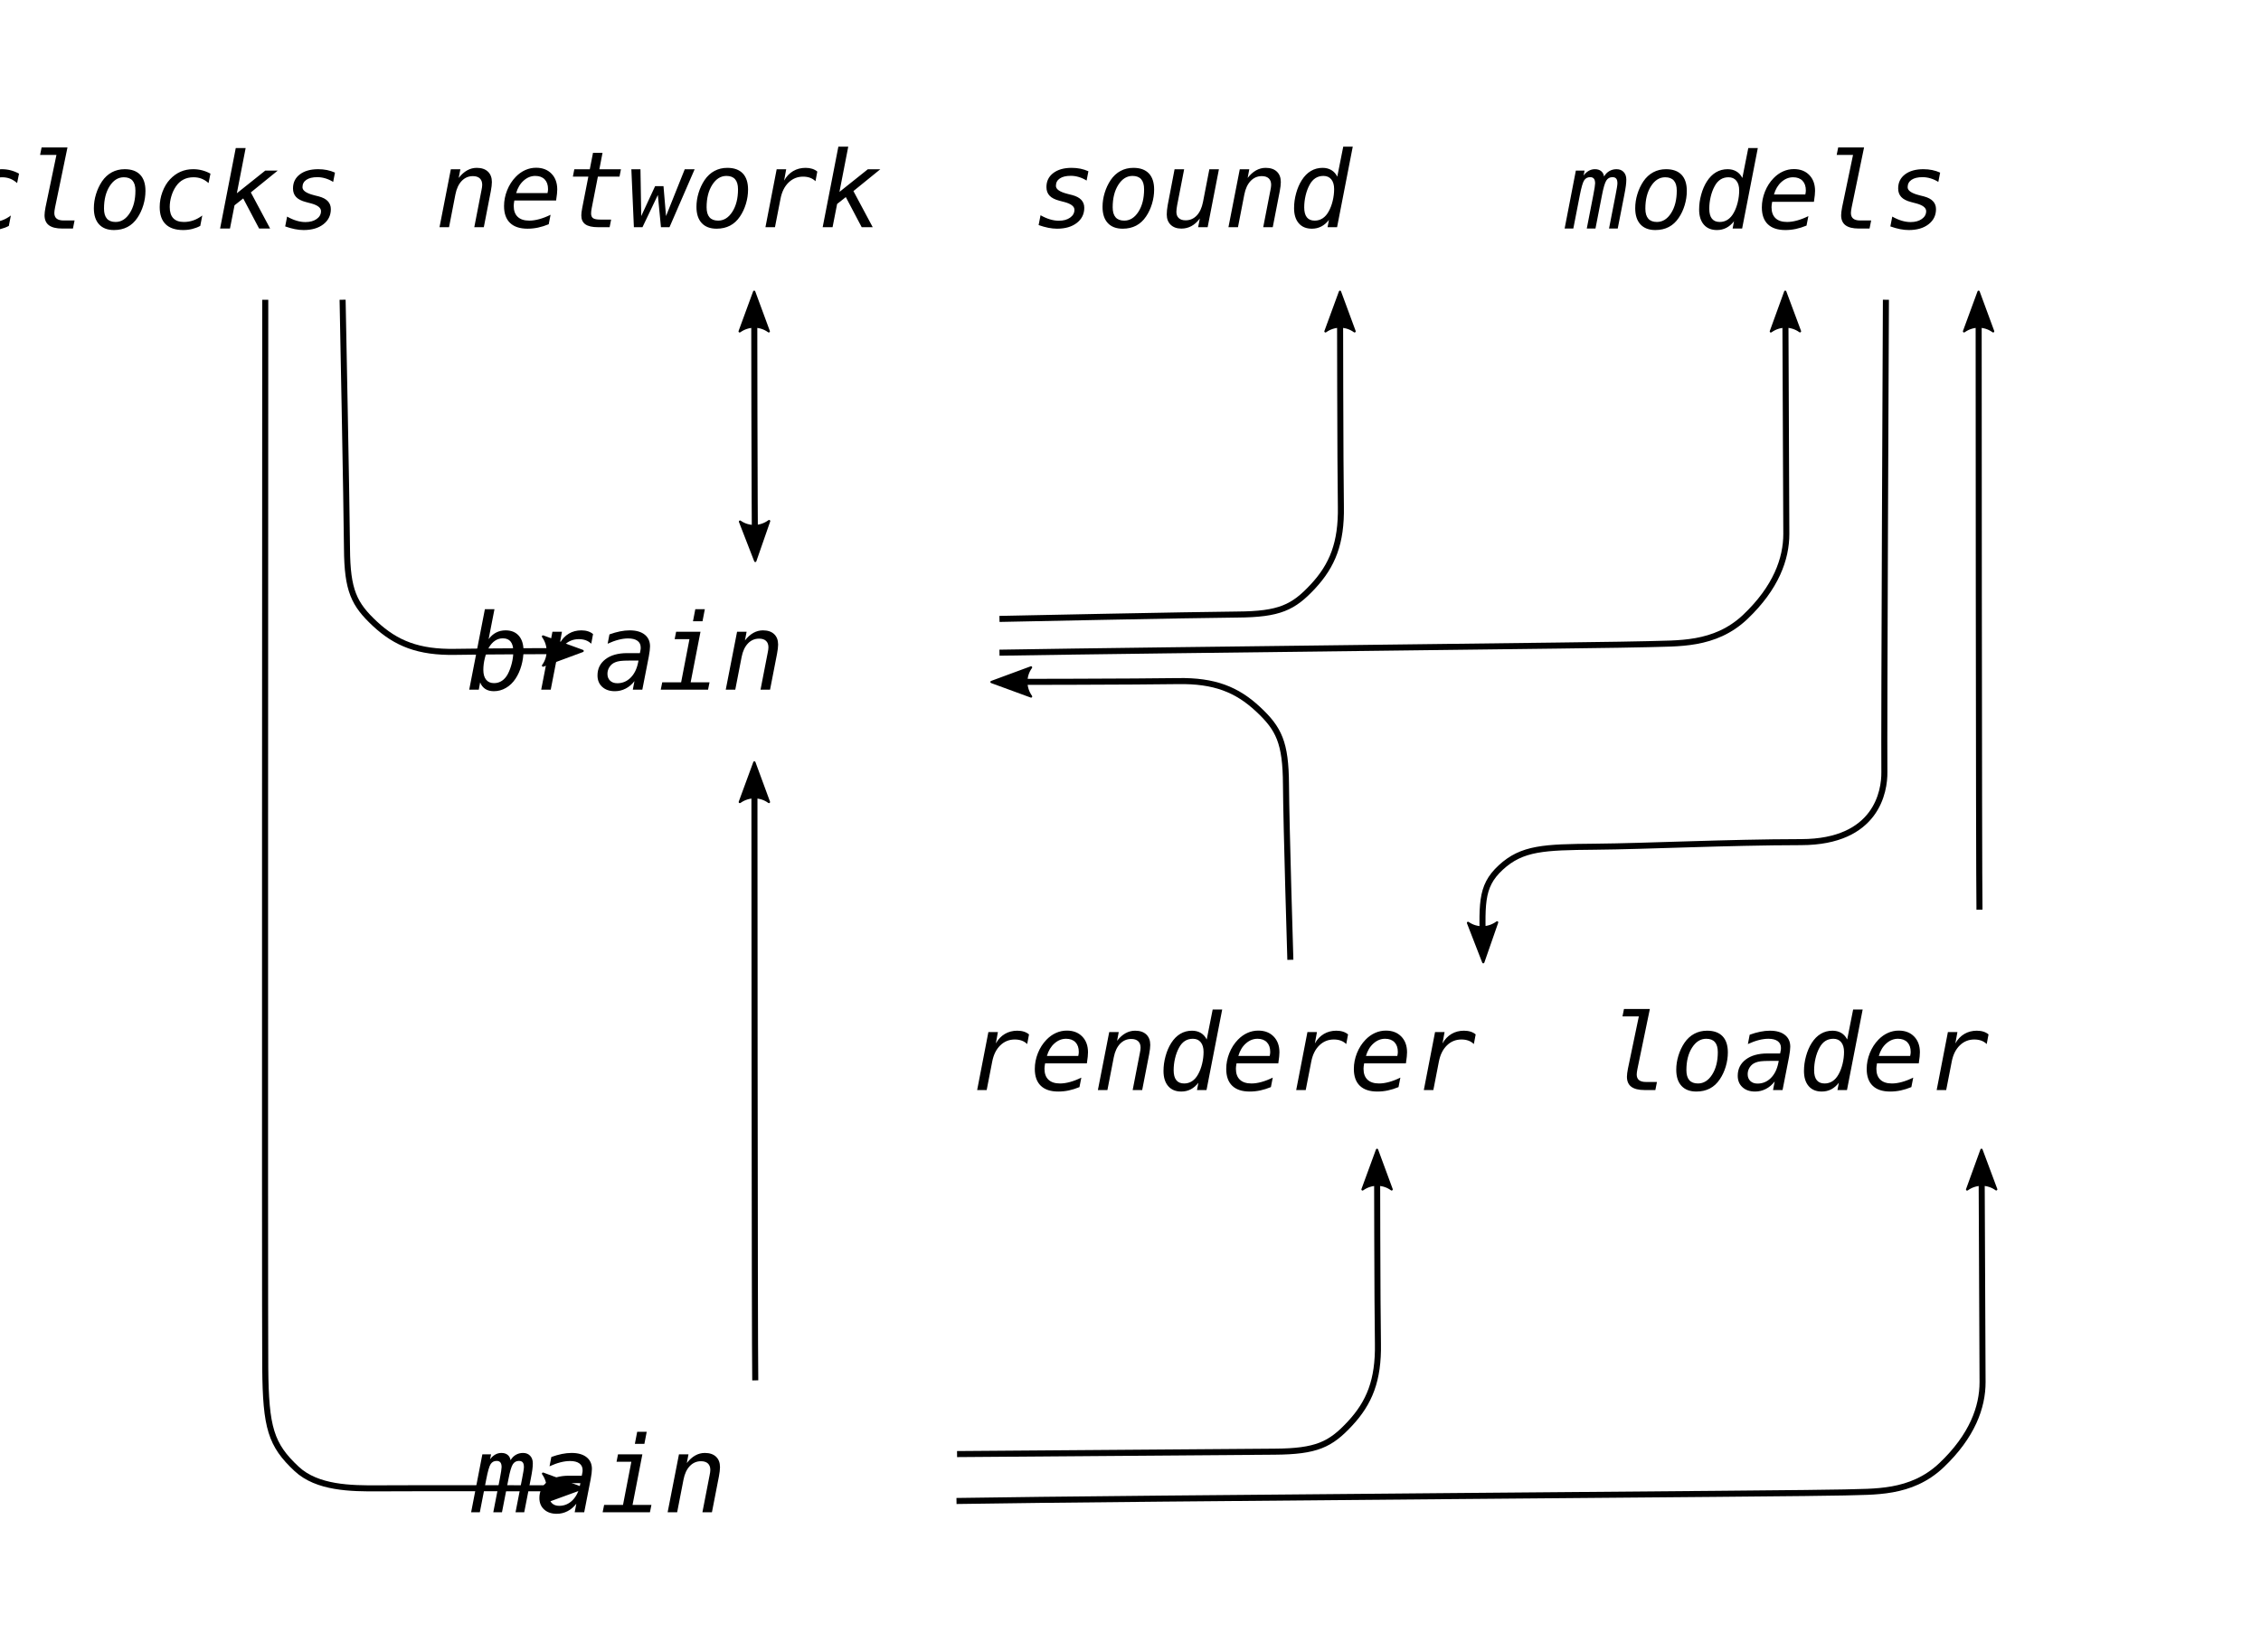
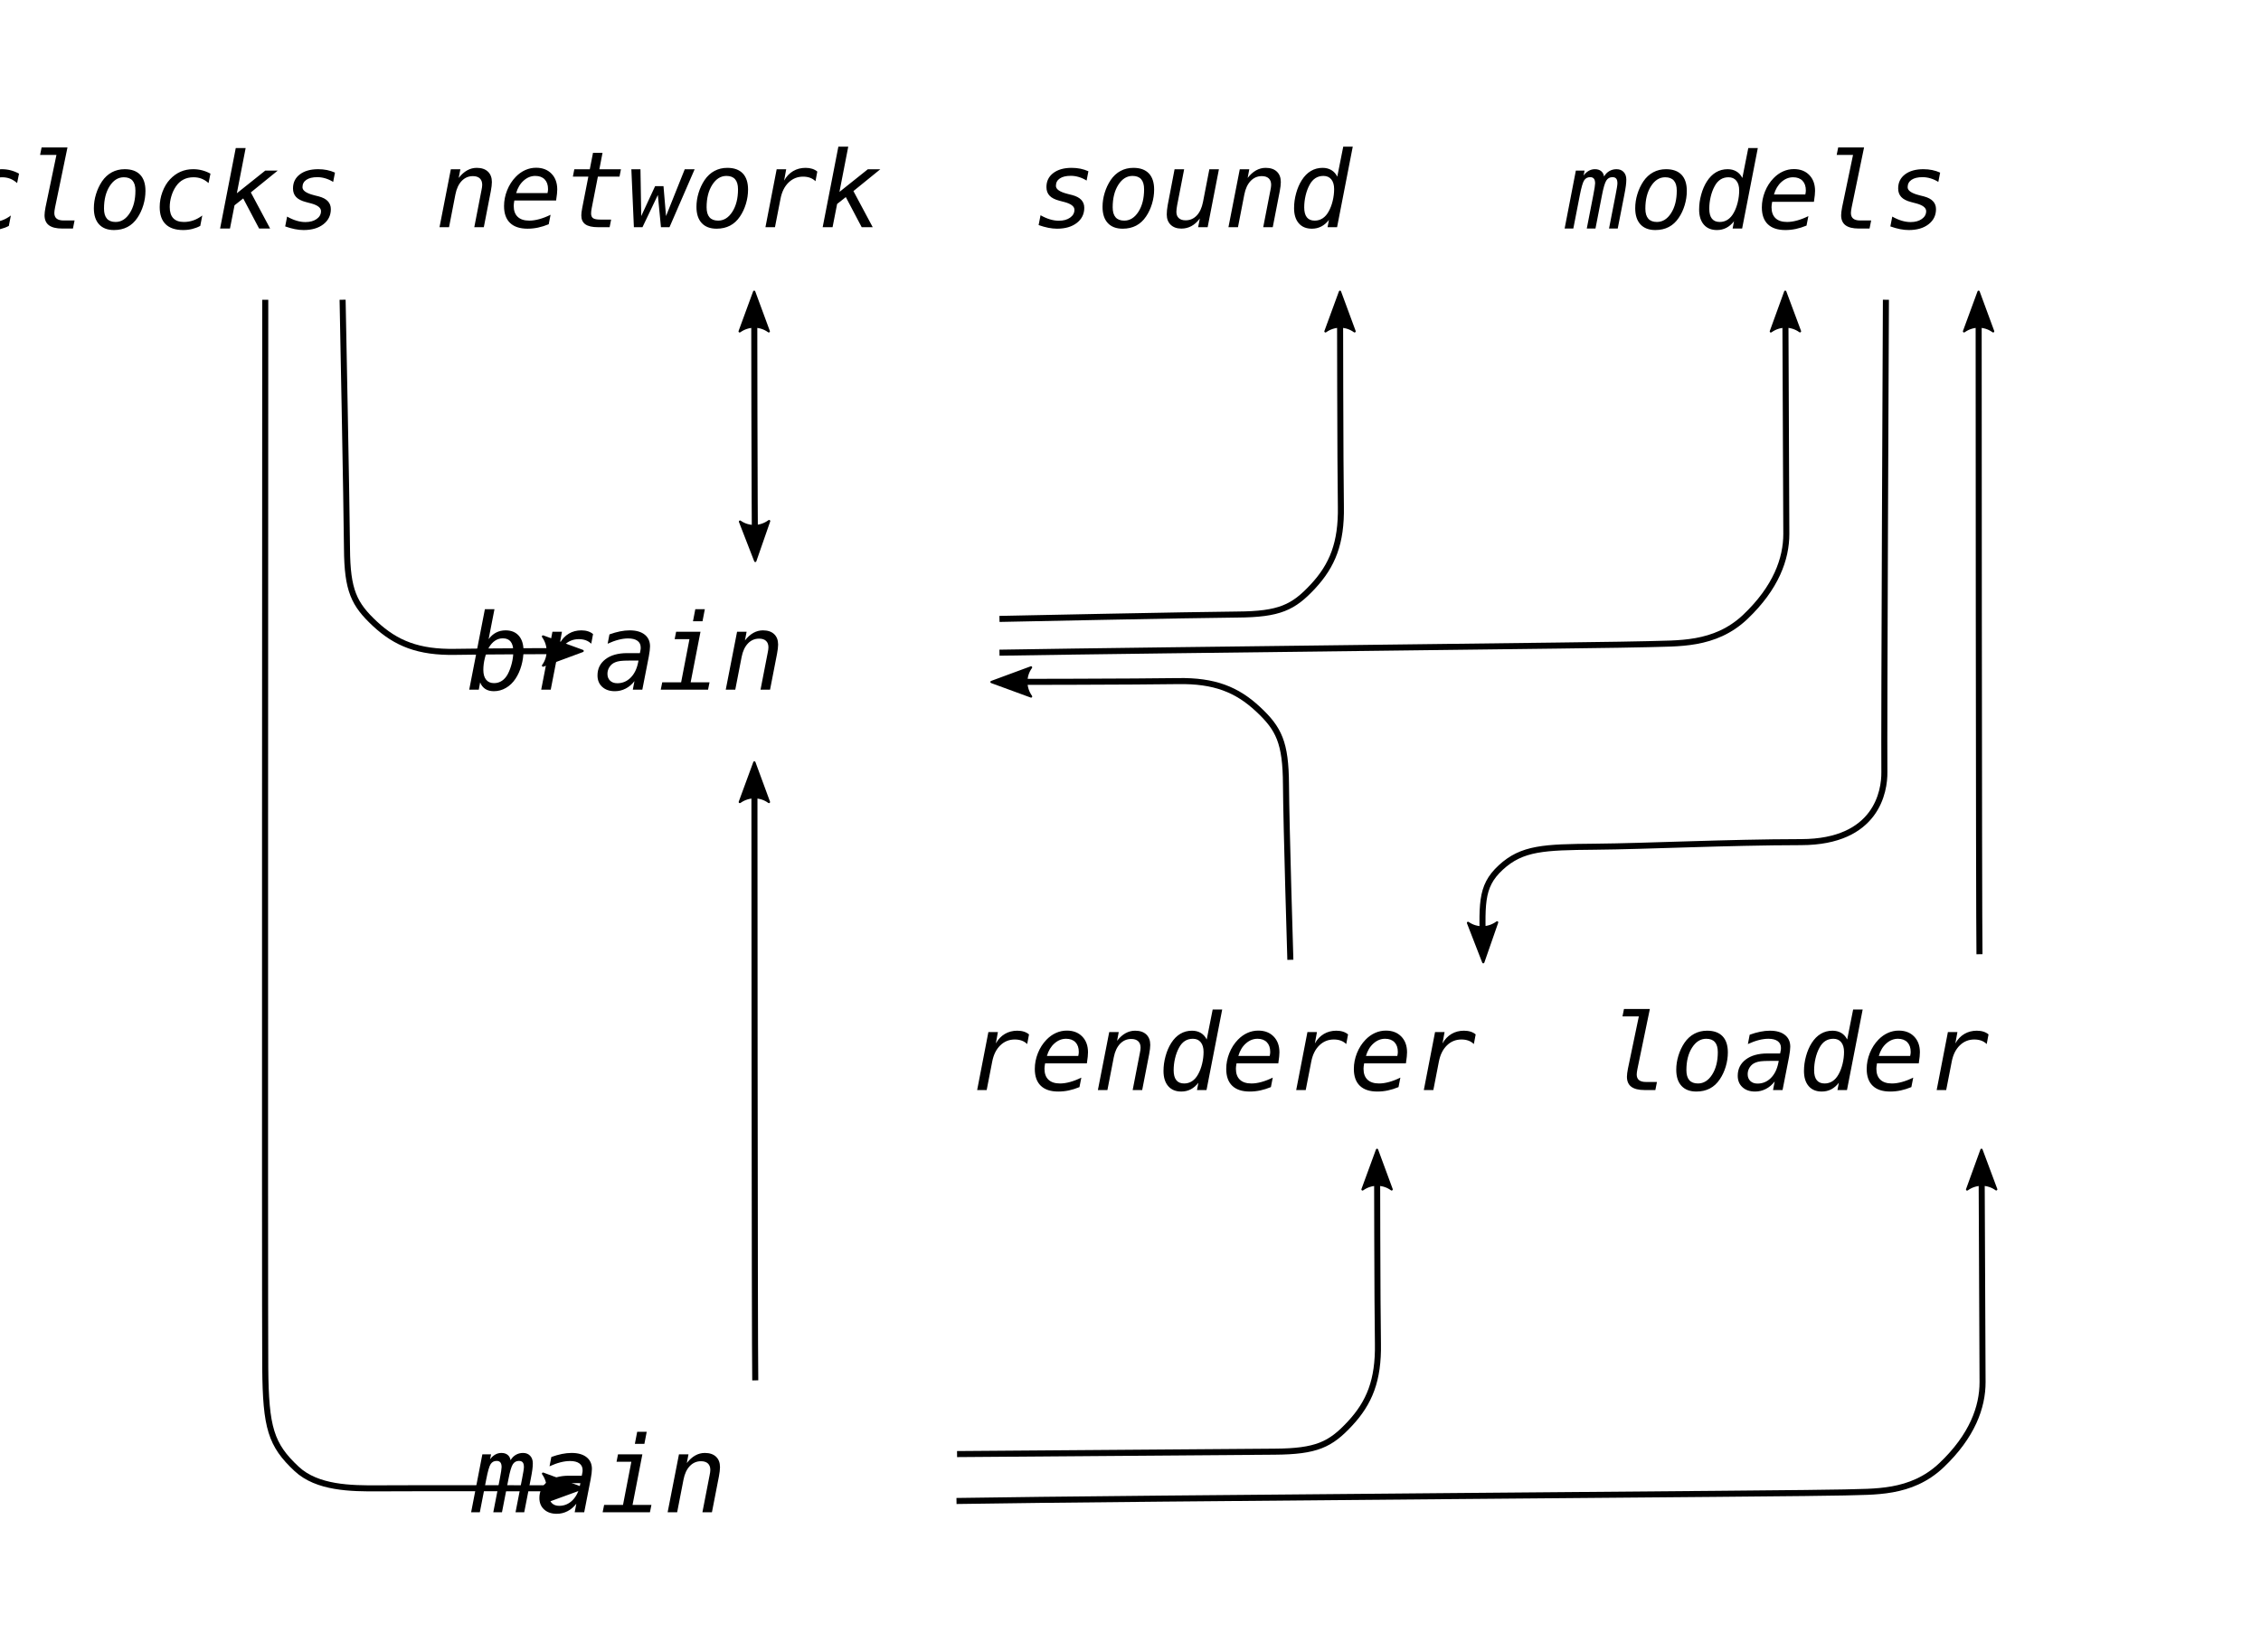
<svg xmlns="http://www.w3.org/2000/svg" version="1.1" viewBox="0 0 1365.3 997.33">
  <defs>
    <marker id="Arrow2Mstart" overflow="visible" orient="auto">
      <path transform="scale(.6) translate(0)" d="m8.719 4.034-10.926-4.018 10.926-4.018c-1.746 2.372-1.735 5.617-6e-7 8.035z" fill="context-stroke" fill-rule="evenodd" stroke="context-stroke" stroke-linejoin="round" stroke-width=".625" />
    </marker>
    <marker id="Arrow2Mend" overflow="visible" orient="auto">
      <path transform="scale(.6) rotate(180) translate(0)" d="m8.719 4.034-10.926-4.018 10.926-4.018c-1.746 2.372-1.735 5.617-6e-7 8.035z" fill="context-stroke" fill-rule="evenodd" stroke="context-stroke" stroke-linejoin="round" stroke-width=".625" />
    </marker>
    <marker id="Arrow2Mend-3" overflow="visible" orient="auto">
      <path transform="scale(-.6)" d="m8.719 4.034-10.926-4.018 10.926-4.018c-1.746 2.372-1.735 5.617-6e-7 8.035z" fill="context-stroke" fill-rule="evenodd" stroke="context-stroke" stroke-linejoin="round" stroke-width=".625" />
    </marker>
    <marker id="Arrow2Mend-3-0" overflow="visible" orient="auto">
      <path transform="scale(-.6)" d="m8.719 4.034-10.926-4.018 10.926-4.018c-1.746 2.372-1.735 5.617-6e-7 8.035z" fill="context-stroke" fill-rule="evenodd" stroke="context-stroke" stroke-linejoin="round" stroke-width=".625" />
    </marker>
    <marker id="Arrow2Mend-3-10" overflow="visible" orient="auto">
      <path transform="scale(-.6)" d="m8.719 4.034-10.926-4.018 10.926-4.018c-1.746 2.372-1.735 5.617-6e-7 8.035z" fill="context-stroke" fill-rule="evenodd" stroke="context-stroke" stroke-linejoin="round" stroke-width=".625" />
    </marker>
    <marker id="Arrow2Mend-3-2" overflow="visible" orient="auto">
      <path transform="scale(-.6)" d="m8.719 4.034-10.926-4.018 10.926-4.018c-1.746 2.372-1.735 5.617-6e-7 8.035z" fill="context-stroke" fill-rule="evenodd" stroke="context-stroke" stroke-linejoin="round" stroke-width=".625" />
    </marker>
    <marker id="Arrow2Mend-3-5" overflow="visible" orient="auto">
      <path transform="scale(-.6)" d="m8.719 4.034-10.926-4.018 10.926-4.018c-1.746 2.372-1.735 5.617-6e-7 8.035z" fill="context-stroke" fill-rule="evenodd" stroke="context-stroke" stroke-linejoin="round" stroke-width=".625" />
    </marker>
    <marker id="Arrow2Mend-3-2-6" overflow="visible" orient="auto">
      <path transform="scale(-.6)" d="m8.719 4.034-10.926-4.018 10.926-4.018c-1.746 2.372-1.735 5.617-6e-7 8.035z" fill="context-stroke" fill-rule="evenodd" stroke="context-stroke" stroke-linejoin="round" stroke-width=".625" />
    </marker>
    <marker id="Arrow2Mend-3-5-9" overflow="visible" orient="auto">
      <path transform="scale(-.6)" d="m8.719 4.034-10.926-4.018 10.926-4.018c-1.746 2.372-1.735 5.617-6e-7 8.035z" fill="context-stroke" fill-rule="evenodd" stroke="context-stroke" stroke-linejoin="round" stroke-width=".625" />
    </marker>
    <marker id="Arrow2Mend-3-5-9-4" overflow="visible" orient="auto">
      <path transform="scale(-.6)" d="m8.719 4.034-10.926-4.018 10.926-4.018c-1.746 2.372-1.735 5.617-6e-7 8.035z" fill="context-stroke" fill-rule="evenodd" stroke="context-stroke" stroke-linejoin="round" stroke-width=".625" />
    </marker>
    <marker id="Arrow2Mend-3-5-9-5" overflow="visible" orient="auto">
      <path transform="scale(-.6)" d="m8.719 4.034-10.926-4.018 10.926-4.018c-1.746 2.372-1.735 5.617-6e-7 8.035z" fill="context-stroke" fill-rule="evenodd" stroke="context-stroke" stroke-linejoin="round" stroke-width=".625" />
    </marker>
    <marker id="Arrow2Mend-3-4" overflow="visible" orient="auto">
      <path transform="scale(-.6)" d="m8.719 4.034-10.926-4.018 10.926-4.018c-1.746 2.372-1.735 5.617-6e-7 8.035z" fill="context-stroke" fill-rule="evenodd" stroke="context-stroke" stroke-linejoin="round" stroke-width=".625" />
    </marker>
  </defs>
  <rect x="-891.43" y="-682.48" width="3275.7" height="2418.2" fill="#fff" stroke-width="6.291" />
  <g fill="none" stroke="#000" stroke-width="3.647">
    <path d="m160.17 181.04s-0.306 609.08 0 645.18 3.41 46.44 18.967 60.961c12.391 11.566 32.712 11.866 49.478 11.732 22.997-0.184 118.37 0 118.37 0" marker-end="url(#Arrow2Mend)" />
    <path d="m206.88 181.04s2.477 125.02 2.647 150.29 4.229 33.646 16.927 45.466c12.699 11.819 26.283 17.303 48.342 16.912 22.059-0.392 72.189-0.501 72.189-0.501" marker-end="url(#Arrow2Mend-3)" />
    <path d="m1138.8 181.04s-1.198 262.35-0.925 285.3c0.137 11.474-4.595 42.196-50.248 42.281-45.653 0.084-92.286 2.474-124.76 2.769-30.487 0.278-43.776 0.702-56.623 12.55-12.848 11.848-11.215 22.813-10.692 52.37" marker-end="url(#Arrow2Mend-3-4)" />
    <path d="m779.18 579.69s-2.477-80.674-2.647-105.95-4.229-33.646-16.927-45.466c-12.699-11.819-26.283-17.303-48.342-16.912-22.059 0.392-107.73 0.501-107.73 0.501" marker-end="url(#Arrow2Mend-3-0)" />
    <path d="m577.92 878.22s166.48-1.278 191.76-1.448 33.646-4.229 45.466-16.927c11.819-12.699 17.303-26.283 16.912-48.342-0.392-22.059-0.501-112.21-0.501-112.21" marker-end="url(#Arrow2Mend-3-10)" />
    <path d="m577.58 906.55c100.76-1.689 518.67-4.496 536.11-5.156 17.439-0.66 40.173 1.145 58.712-16.472s24.796-35.111 24.763-50.174c-0.034-15.063-0.593-135.46-0.593-135.46" marker-end="url(#Arrow2Mend-3-2)" />
    <path d="m603.53 394.21c100.76-1.689 374.22-4.496 391.66-5.156 17.439-0.66 40.173 1.145 58.712-16.472 18.539-17.617 24.796-35.111 24.763-50.174-0.034-15.063-0.593-141.37-0.593-141.37" marker-end="url(#Arrow2Mend-3-2-6)" />
    <path d="m603.53 373.81s118.5-2.477 143.78-2.647c25.274-0.171 33.646-4.229 45.465-16.927 11.819-12.699 17.304-26.283 16.912-48.342-0.392-22.059-0.501-124.85-0.501-124.85" marker-end="url(#Arrow2Mend-3-5)" />
    <path d="m456.06 833.7c-0.392-22.059-0.501-368.39-0.501-368.39" marker-end="url(#Arrow2Mend-3-5-9)" />
-     <path d="m1195.3 549.43c-0.392-22.059-0.501-368.39-0.501-368.39" marker-end="url(#Arrow2Mend-3-5-9-5)" />
+     <path d="m1195.3 576.31c-0.392-22.059-0.501-395.27-0.501-395.27" marker-end="url(#Arrow2Mend-3-5-9-5)" />
    <path d="m455.95 333.95c-0.392-22.059-0.501-152.9-0.501-152.9" marker-end="url(#Arrow2Mend-3-5-9-4)" marker-start="url(#Arrow2Mstart)" />
  </g>
  <g font-family="Monospace" font-size="64px" font-style="italic" text-anchor="middle">
    <text x="458.316" y="913.384" text-align="center" xml:space="preserve">
      <tspan x="458.316" y="913.384">main</tspan>
    </text>
    <text x="833.722" y="658.356" text-align="center" xml:space="preserve">
      <tspan x="833.722" y="658.356">renderer</tspan>
    </text>
    <text x="1181.937" y="658.356" text-align="center" xml:space="preserve">
      <tspan x="1181.937" y="658.356">loader</tspan>
    </text>
    <text x="1157.158" y="138.031" text-align="center" xml:space="preserve">
      <tspan x="1157.158" y="138.031">models</tspan>
    </text>
    <text x="816.233" y="137.217" text-align="center" xml:space="preserve">
      <tspan x="816.233" y="137.217">sound</tspan>
    </text>
    <text x="493.961" y="137.217" text-align="center" xml:space="preserve">
      <tspan x="493.961" y="137.217">network</tspan>
    </text>
    <text x="187.881" y="138.031" text-align="center" xml:space="preserve">
      <tspan x="187.881" y="138.031">clocks</tspan>
    </text>
    <text x="474.146" y="416.564" text-align="center" xml:space="preserve">
      <tspan x="474.146" y="416.564">brain</tspan>
    </text>
  </g>
</svg>
